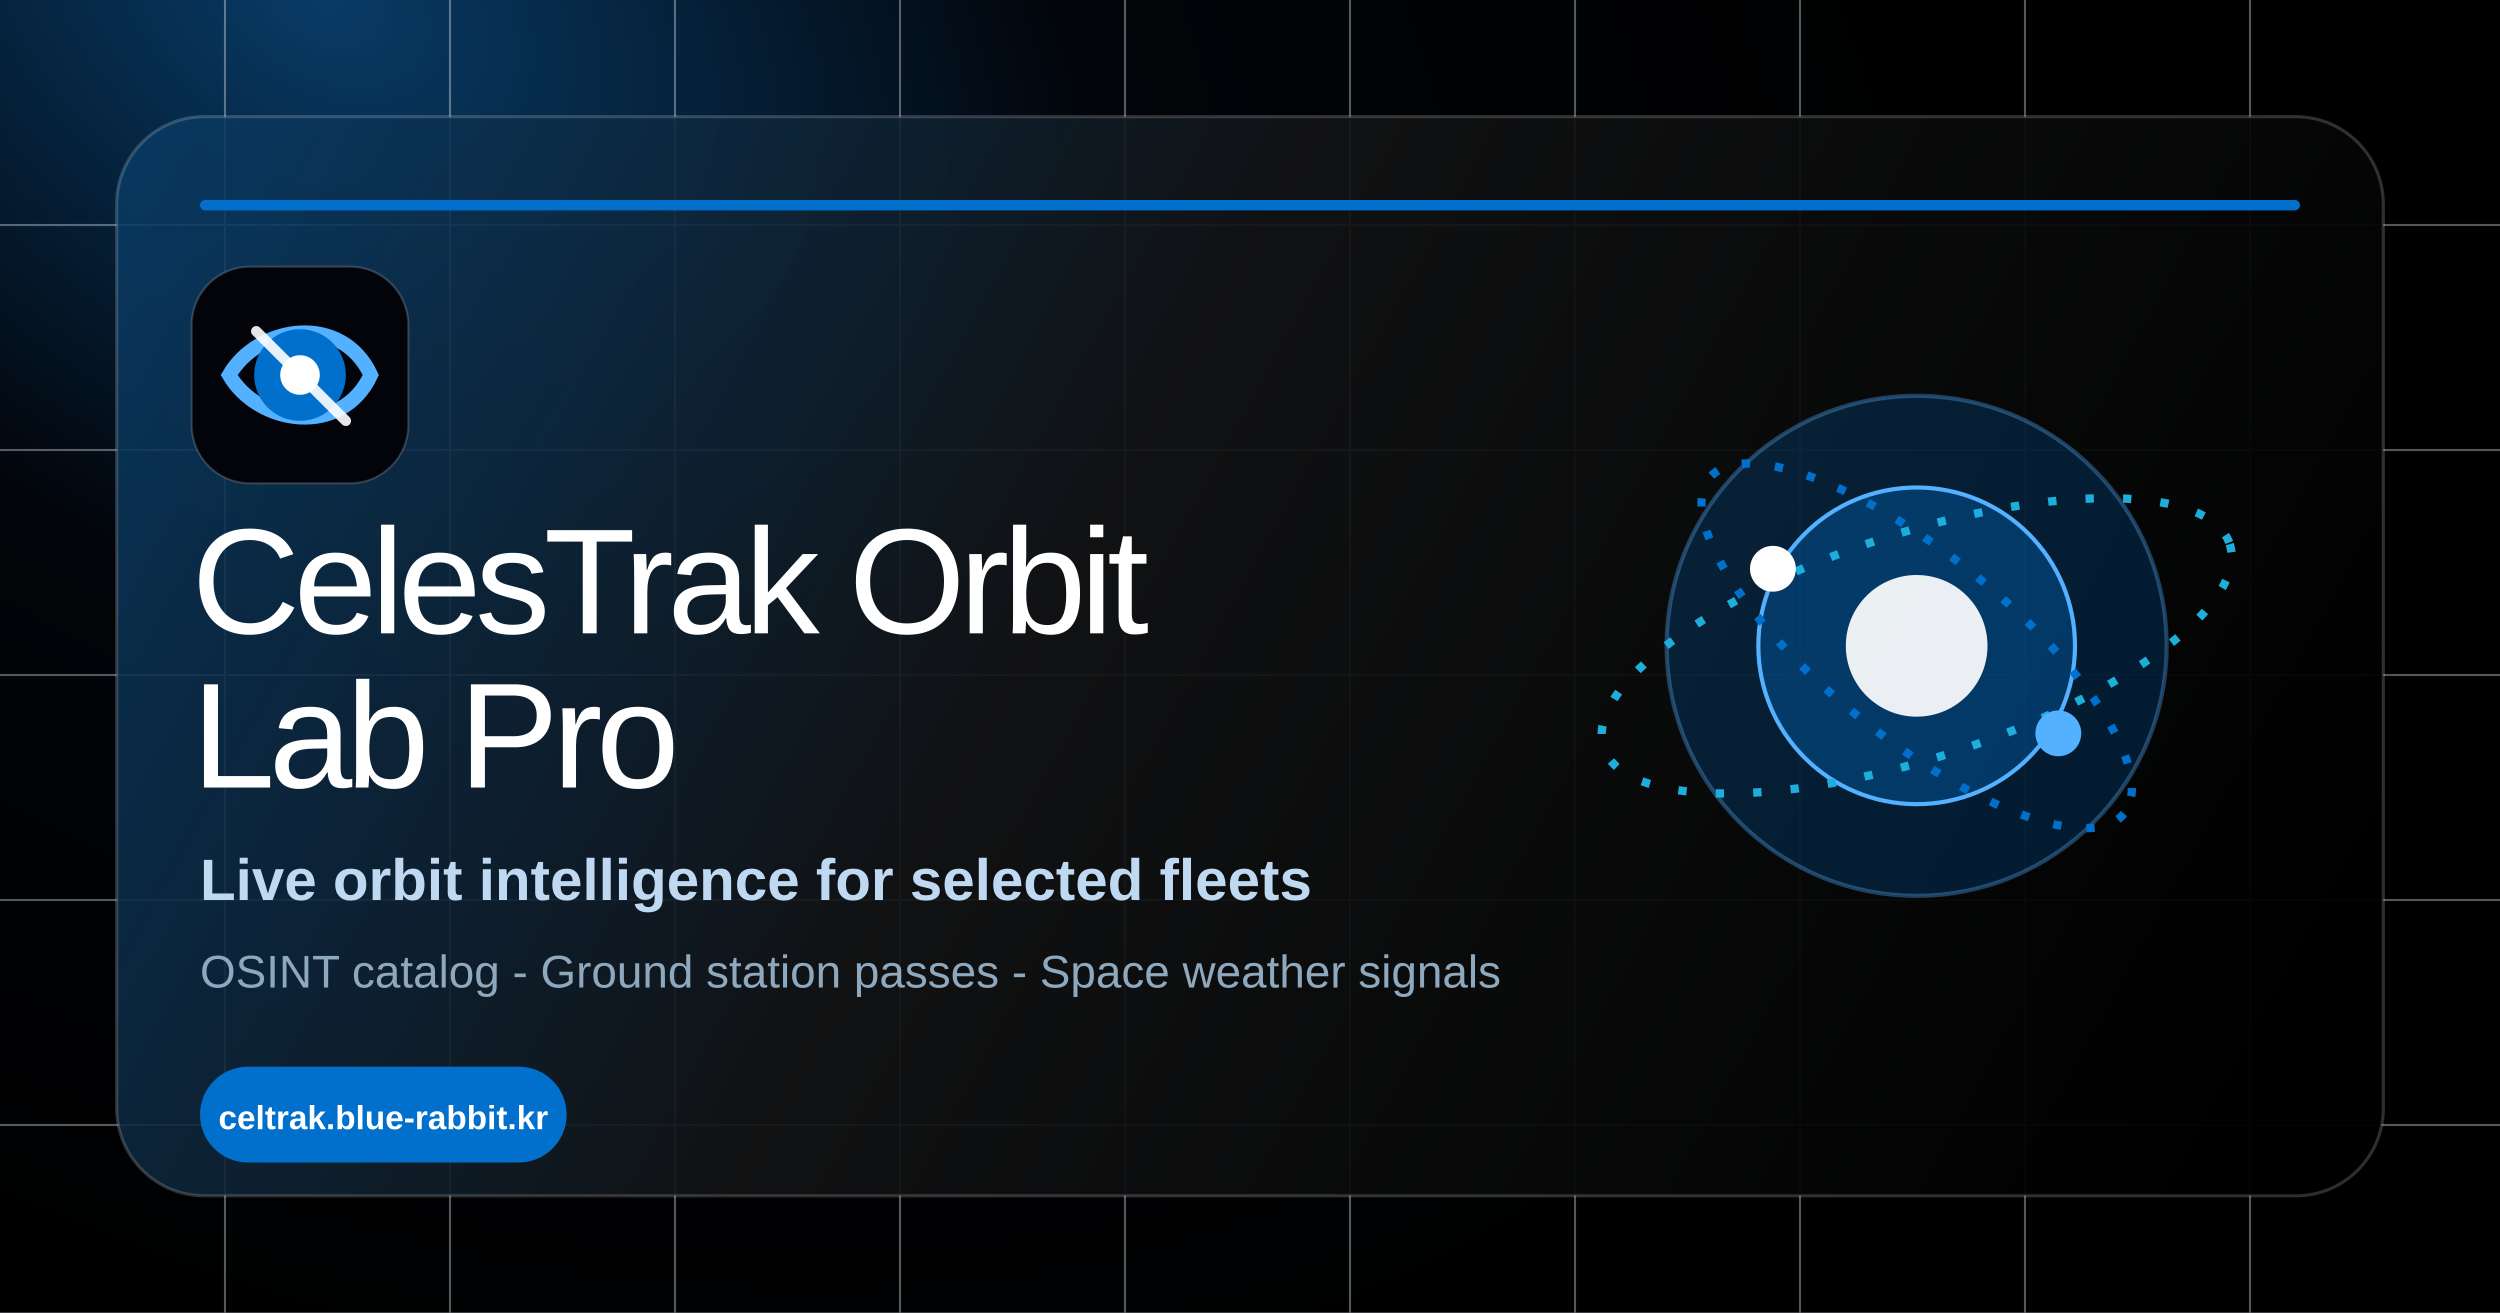
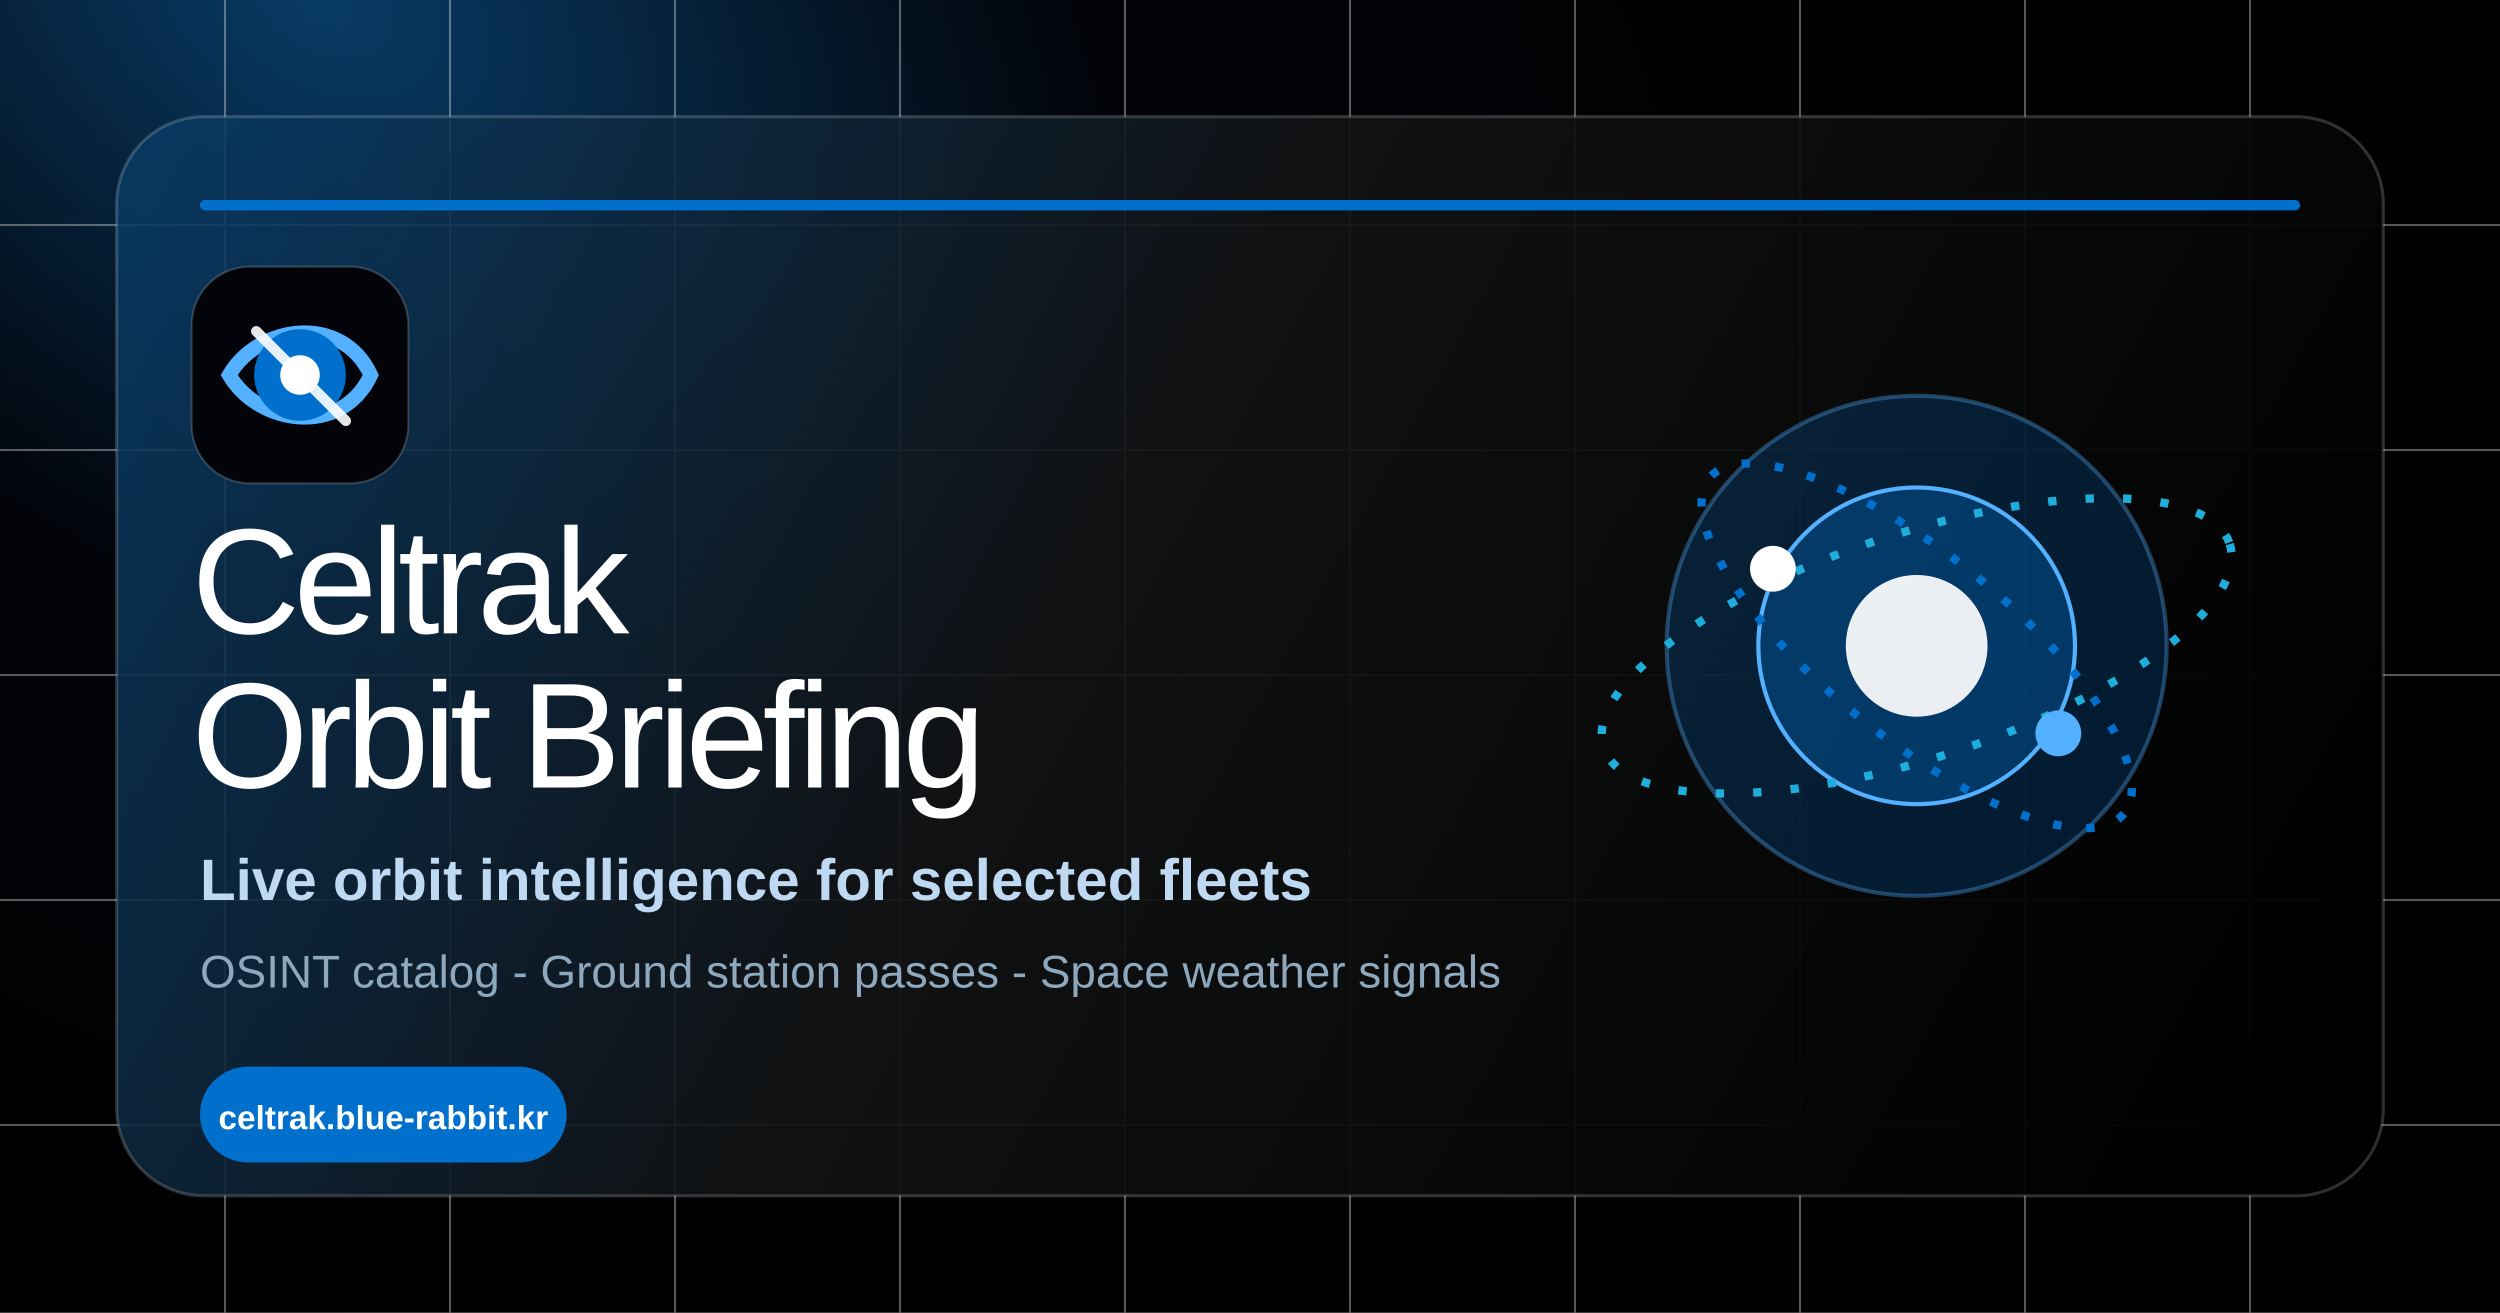
<svg xmlns="http://www.w3.org/2000/svg" width="1200" height="630" viewBox="0 0 1200 630" fill="none">
  <rect width="1200" height="630" fill="#020409" />
  <rect x="0" y="0" width="1200" height="630" fill="url(#bg)" />
  <g opacity="0.34">
    <path d="M0 108H1200M0 216H1200M0 324H1200M0 432H1200M0 540H1200" stroke="#FFFFFF" stroke-width="1" />
    <path d="M108 0V630M216 0V630M324 0V630M432 0V630M540 0V630M648 0V630M756 0V630M864 0V630M972 0V630M1080 0V630" stroke="#FFFFFF" stroke-width="1" />
  </g>
  <rect x="56" y="56" width="1088" height="518" rx="42" fill="url(#panel)" stroke="rgba(255,255,255,0.18)" stroke-width="1.5" />
  <rect x="96" y="96" width="1008" height="5" rx="2.5" fill="#0070CC" />
  <g transform="translate(92 128)">
    <rect width="104" height="104" rx="28" fill="#020409" stroke="rgba(255,255,255,0.18)" />
    <path d="M18 52C32 28 72 22 86 52C72 82 32 76 18 52Z" stroke="#53B1FF" stroke-width="7" stroke-linecap="round" />
    <circle cx="52" cy="52" r="22" fill="#0070CC" />
    <circle cx="52" cy="52" r="9.5" fill="#FFFFFF" />
    <path d="M31 31L74 74" stroke="#FFFFFF" stroke-width="5" stroke-linecap="round" opacity="0.9" />
  </g>
  <text x="92" y="304" fill="#FFFFFF" font-family="Arial, Helvetica, sans-serif" font-size="72" font-weight="400" letter-spacing="-3">
-     CelesTrak Orbit
+     Celtrak
  </text>
  <text x="92" y="378" fill="#FFFFFF" font-family="Arial, Helvetica, sans-serif" font-size="72" font-weight="400" letter-spacing="-3">
-     Lab Pro
+     Orbit Briefing
  </text>
  <text x="96" y="432" fill="#BFD9F2" font-family="Arial, Helvetica, sans-serif" font-size="28" font-weight="600">
    Live orbit intelligence for selected fleets
  </text>
  <text x="96" y="474" fill="#8EA8BD" font-family="Arial, Helvetica, sans-serif" font-size="22" font-weight="400">
    OSINT catalog - Ground station passes - Space weather signals
  </text>
  <g transform="translate(760 150)">
    <circle cx="160" cy="160" r="120" fill="rgba(0,112,204,0.22)" stroke="rgba(83,177,255,0.34)" stroke-width="2" />
    <circle cx="160" cy="160" r="76" fill="rgba(0,112,204,0.34)" stroke="#53B1FF" stroke-width="2" />
    <ellipse cx="160" cy="160" rx="158" ry="54" transform="rotate(-18 160 160)" stroke="#1EAEDB" stroke-width="4" stroke-dasharray="4 14" />
    <ellipse cx="160" cy="160" rx="128" ry="44" transform="rotate(39 160 160)" stroke="#0070CC" stroke-width="4" stroke-dasharray="4 12" />
    <circle cx="91" cy="123" r="11" fill="#FFFFFF" />
    <circle cx="228" cy="202" r="11" fill="#53B1FF" />
    <circle cx="160" cy="160" r="34" fill="#FFFFFF" opacity="0.92" />
  </g>
  <g transform="translate(96 512)">
    <rect width="176" height="46" rx="23" fill="#0070CC" />
    <text x="88" y="30" text-anchor="middle" fill="#FFFFFF" font-family="Arial, Helvetica, sans-serif" font-size="16" font-weight="700">celtrak.blue-rabbit.kr</text>
  </g>
  <defs>
    <radialGradient id="bg" cx="0" cy="0" r="1" gradientUnits="userSpaceOnUse" gradientTransform="translate(152 2) rotate(31.6) scale(900 620)">
      <stop stop-color="#083B66" />
      <stop offset="0.46" stop-color="#020409" />
      <stop offset="1" stop-color="#000000" />
    </radialGradient>
    <linearGradient id="panel" x1="56" y1="56" x2="1044" y2="598" gradientUnits="userSpaceOnUse">
      <stop stop-color="rgba(8,59,102,0.86)" />
      <stop offset="0.45" stop-color="rgba(18,19,20,0.92)" />
      <stop offset="1" stop-color="rgba(0,0,0,0.96)" />
    </linearGradient>
  </defs>
</svg>
